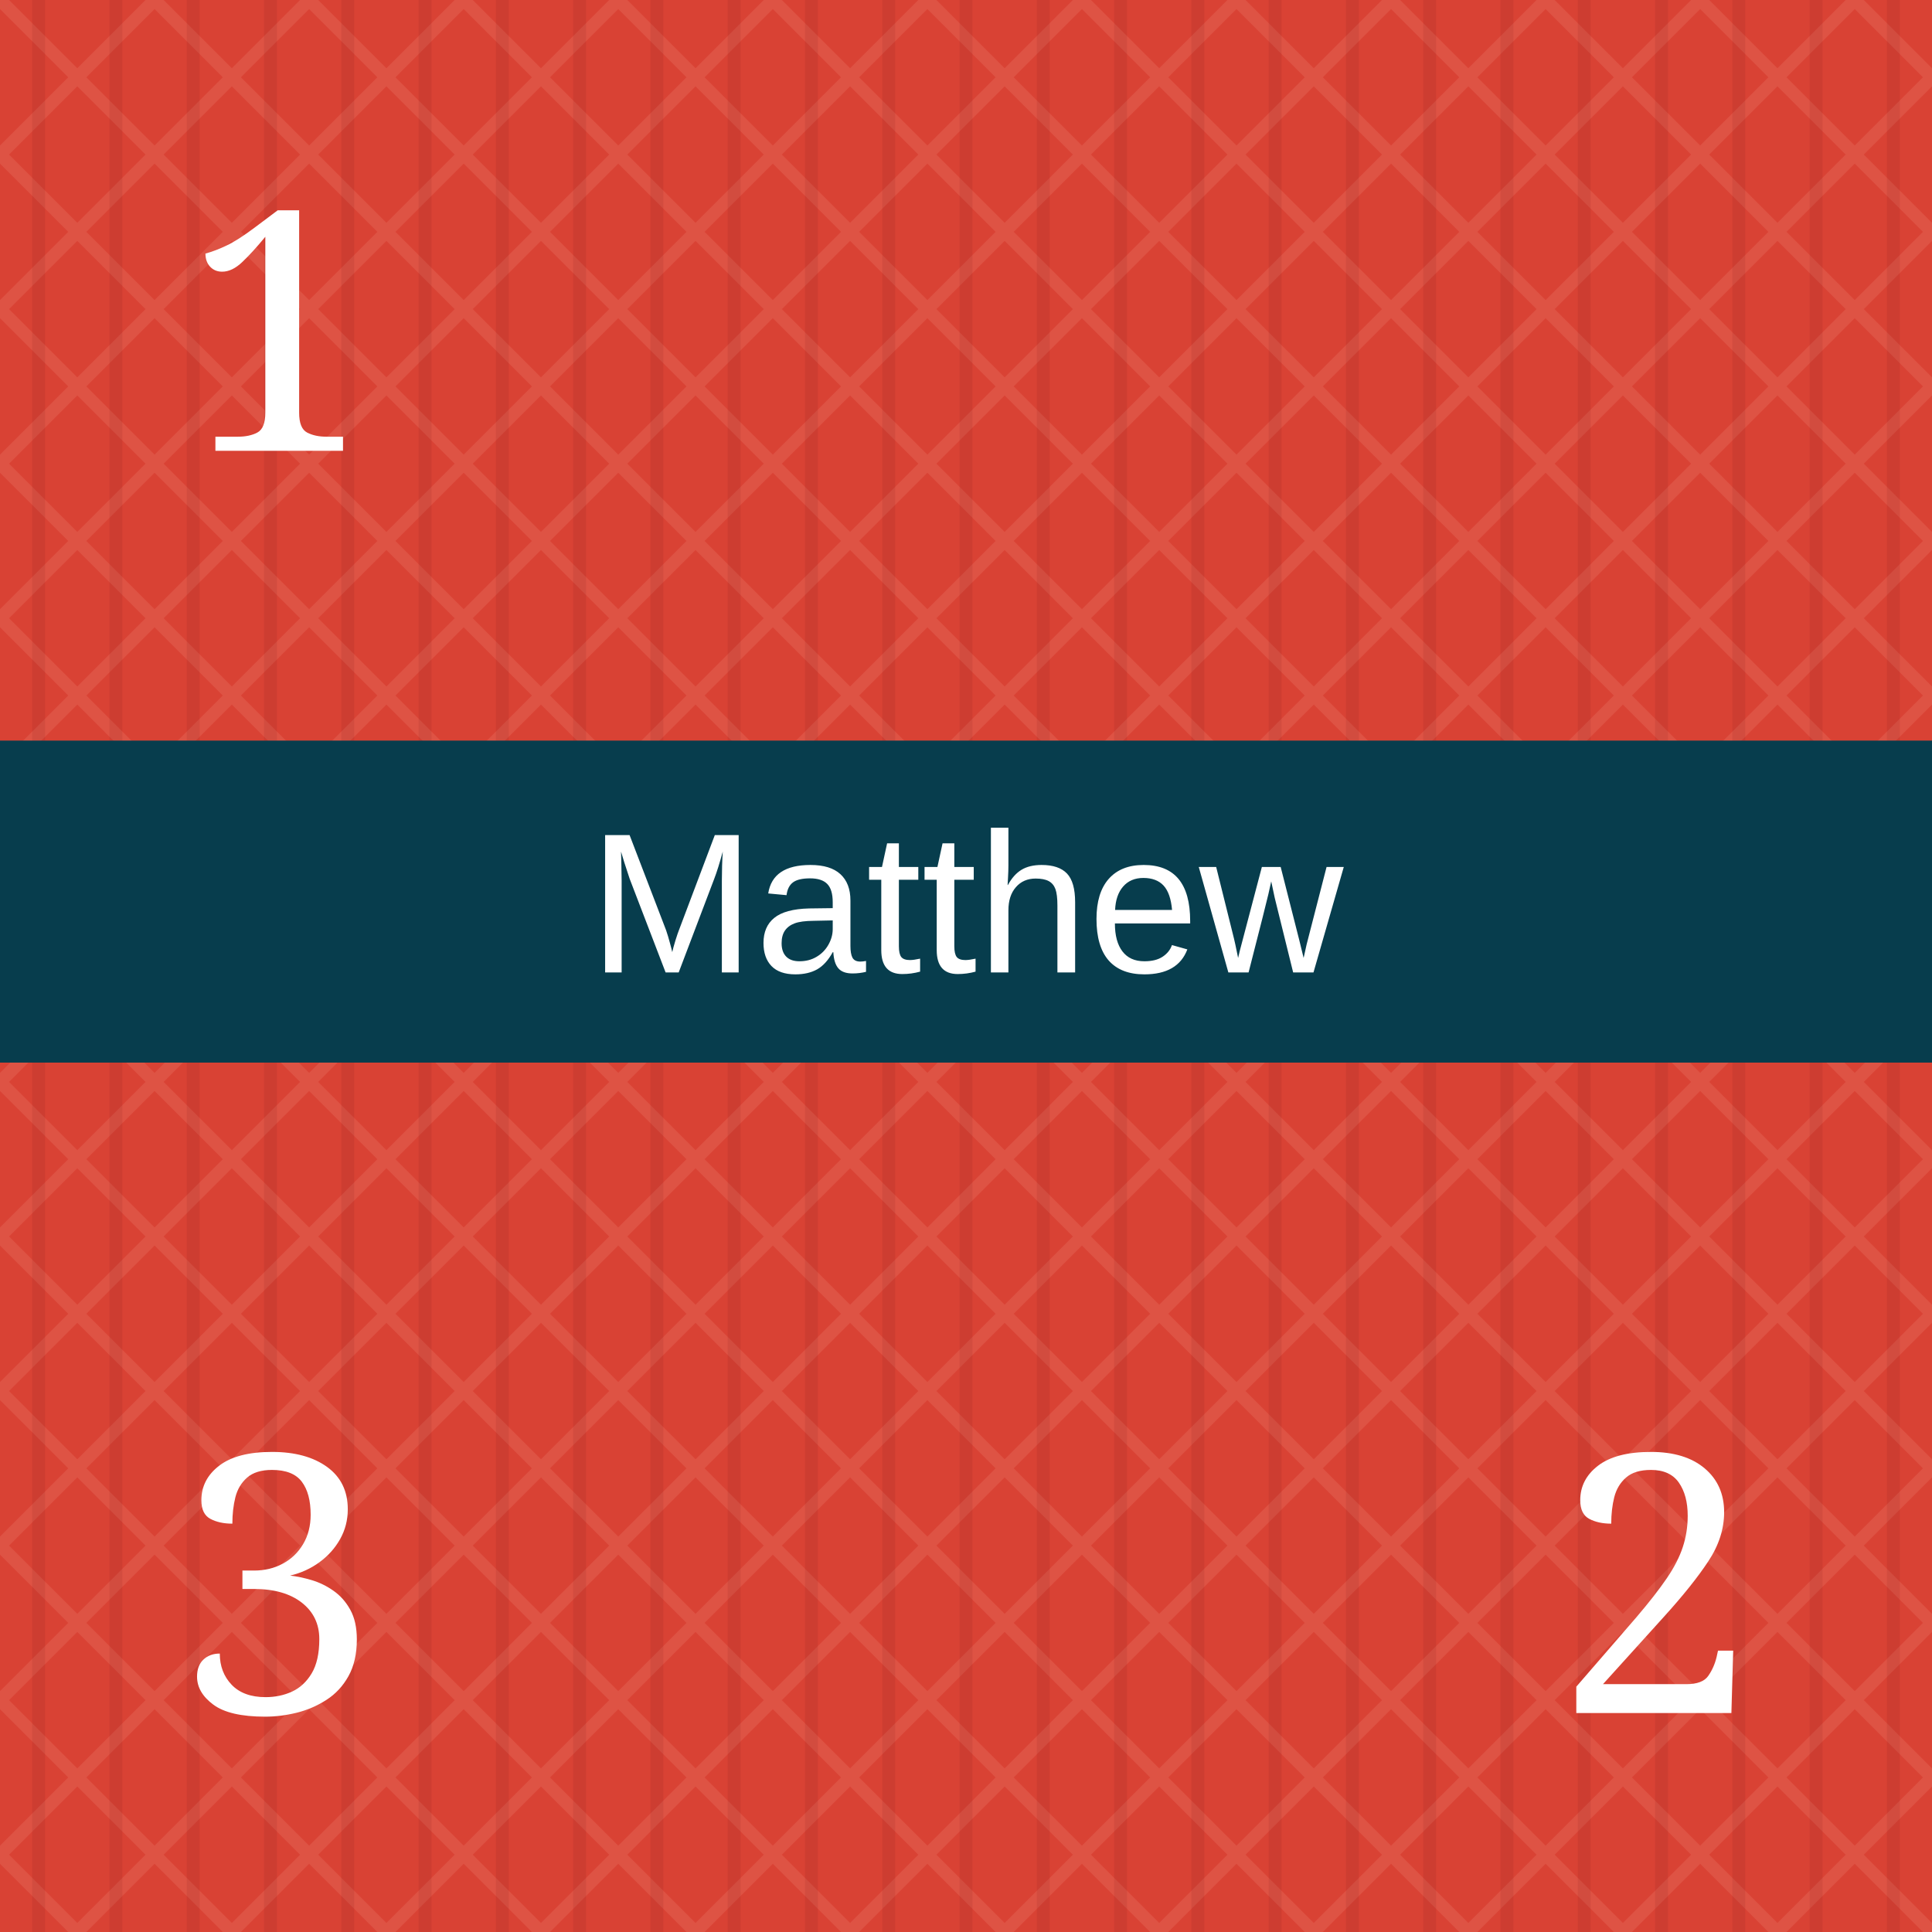
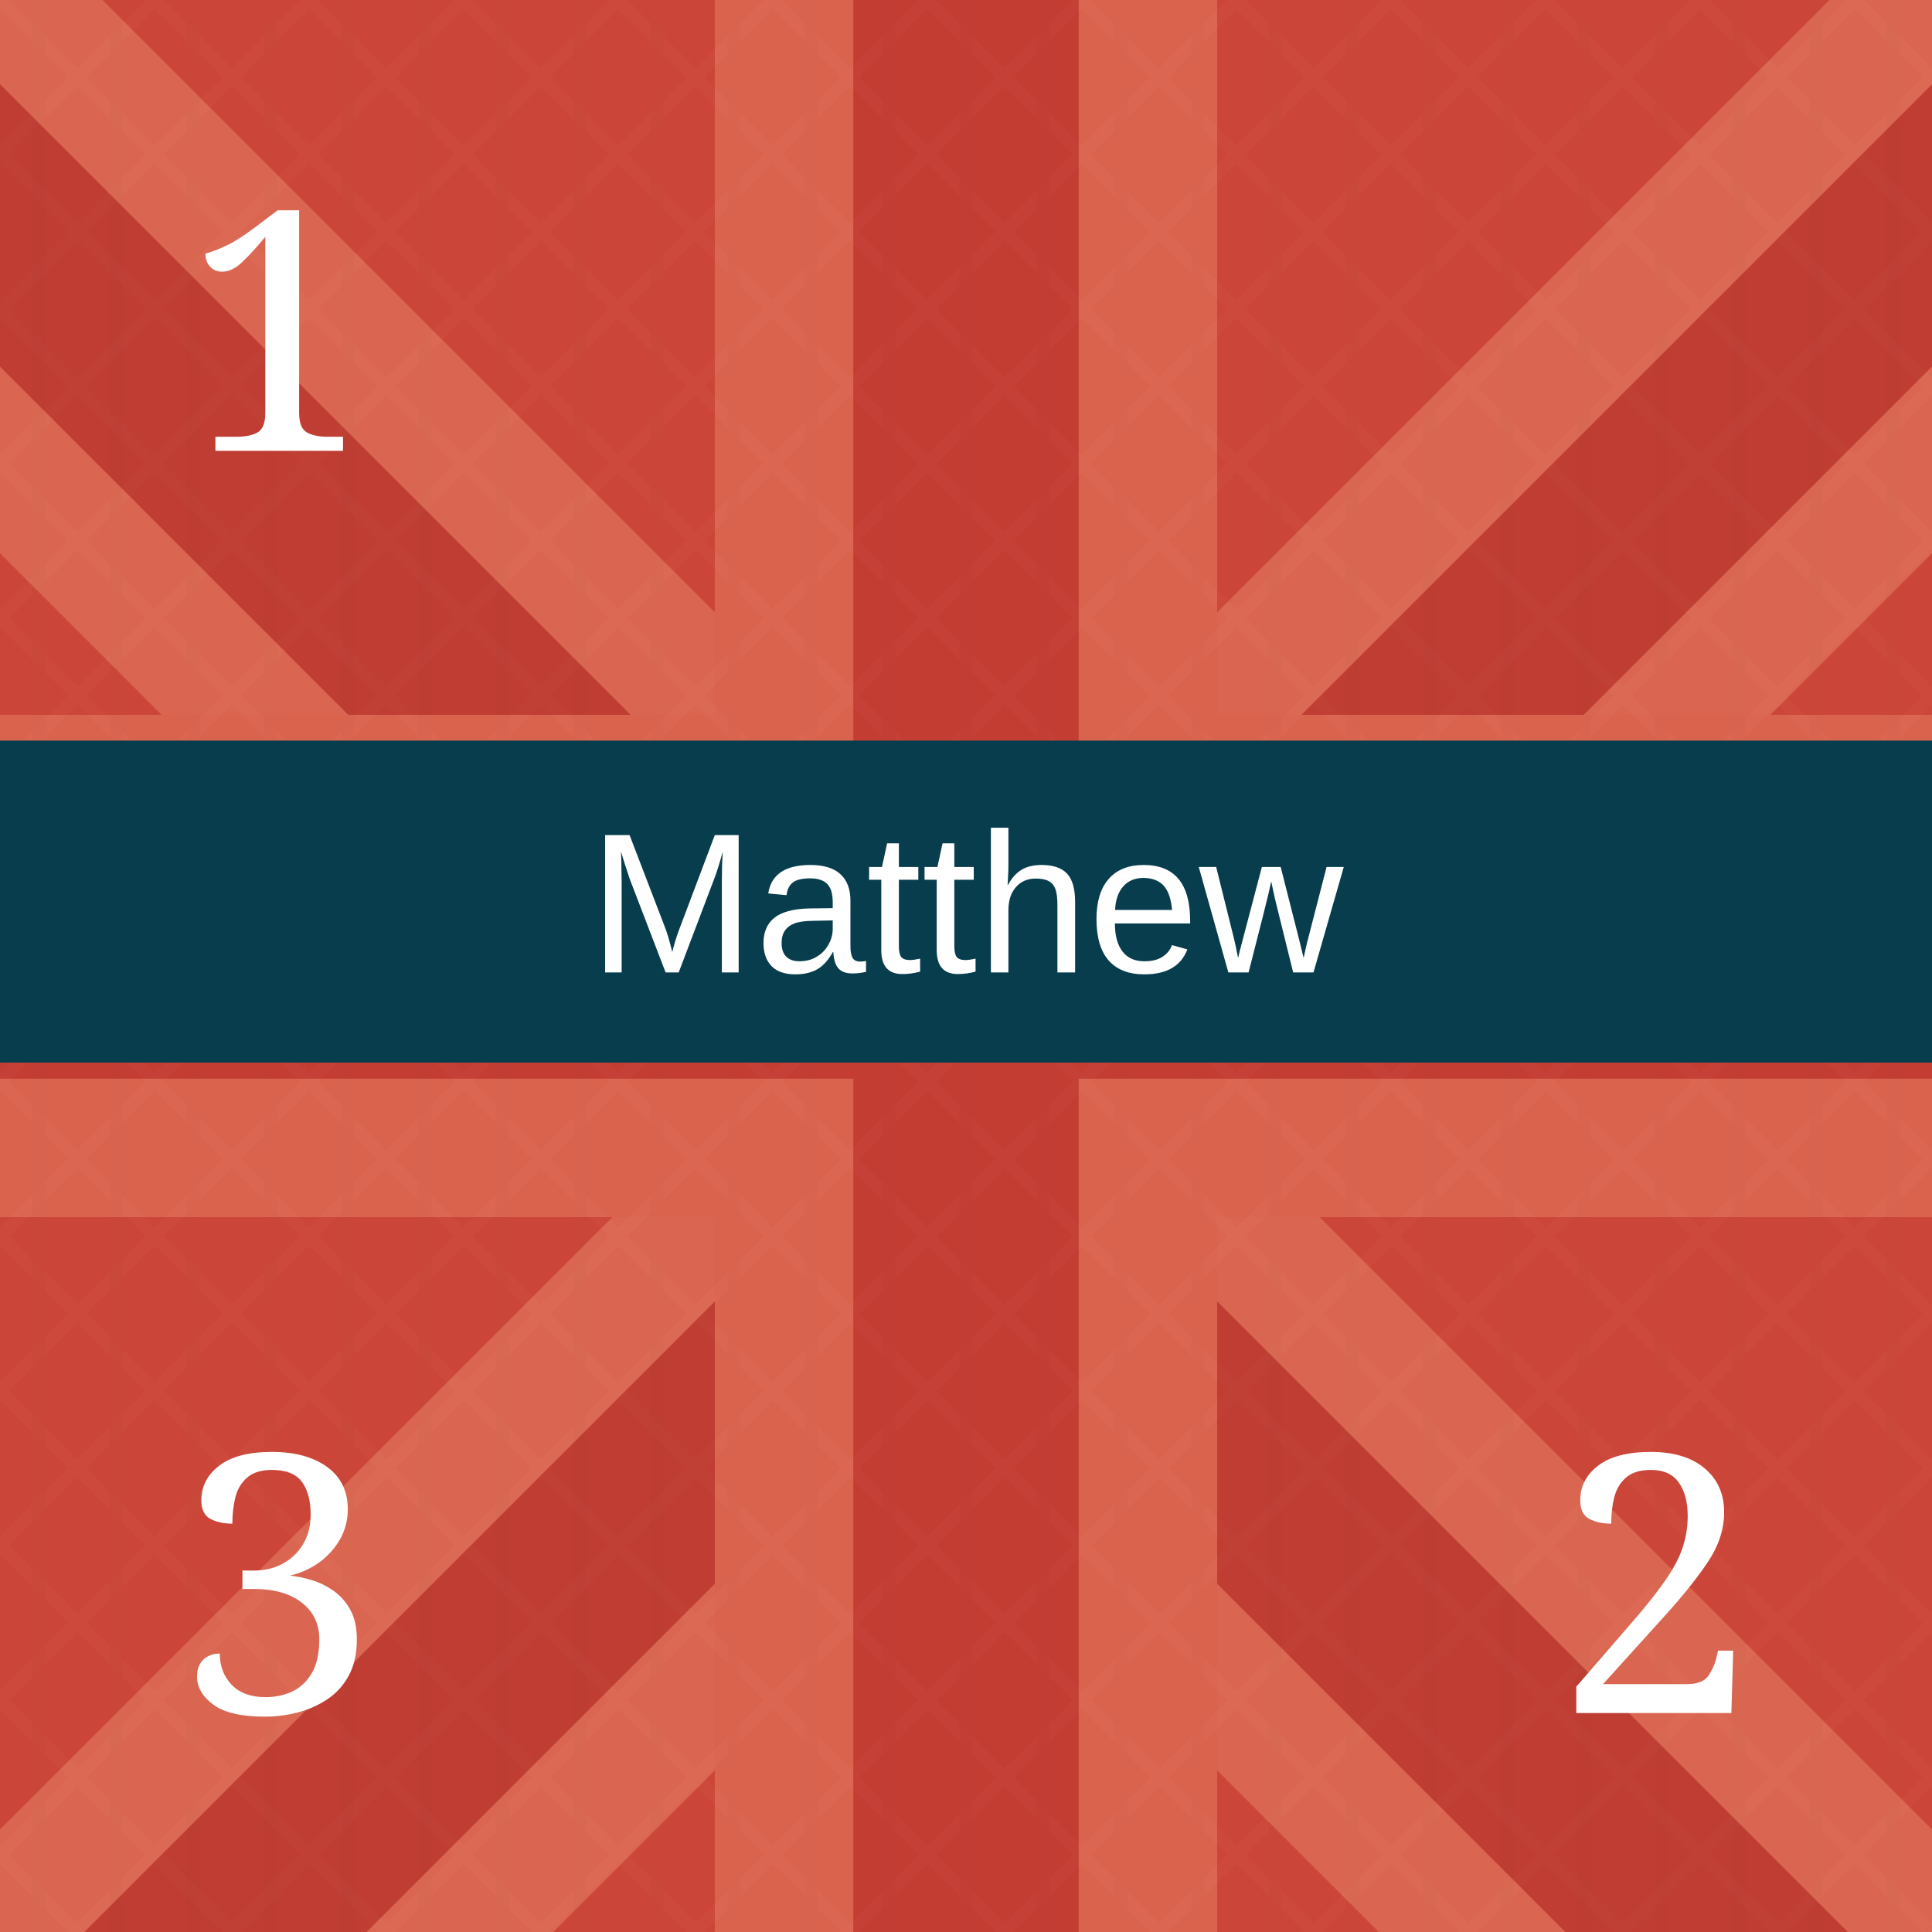
<svg xmlns="http://www.w3.org/2000/svg" viewBox="0 0 300 300" role="img" aria-labelledby="title desc">
  <defs>
    <pattern id="blueTexture" width="18" height="18" patternUnits="userSpaceOnUse">
      <rect width="18" height="18" fill="#083d4c" />
      <path d="M0 3H18 M0 12H18" stroke="#b7d0c6" stroke-opacity=".11" stroke-width="1" />
      <path d="M5 0V18 M14 0V18" stroke="#d3e0d2" stroke-opacity=".08" stroke-width="1" />
    </pattern>
    <pattern id="redTexture" width="24" height="24" patternUnits="userSpaceOnUse">
      <rect width="24" height="24" fill="#d94234" />
      <path d="M0 0L24 24M24 0L0 24" stroke="#ffc0a4" stroke-opacity=".14" stroke-width="2" />
      <path d="M6 0V24M18 0V24" stroke="#831e22" stroke-opacity=".14" stroke-width="2" />
    </pattern>
    <pattern id="blackTexture" width="12" height="12" patternUnits="userSpaceOnUse" patternTransform="rotate(35)">
      <rect width="12" height="12" fill="#101214" />
      <path d="M0 2H12" stroke="#6a6a6a" stroke-opacity=".35" stroke-width="1" />
    </pattern>
    <filter id="shadow" x="-15%" y="-15%" width="130%" height="130%">
      <feDropShadow dx="0" dy="2" stdDeviation="2" flood-opacity=".38" />
    </filter>
  </defs>
-   <rect width="300" height="300" fill="url(#redTexture)" />
+   <rect width="300" height="300" fill="#c84739" />
+   <g opacity=".42">
+     <path d="M-35 0L300 335M335 0L0 335" stroke="#f4a17f" stroke-width="72" />
+     <path d="M-35 0L300 335M335 0L0 335" stroke="#a82f2b" stroke-width="31" />
+     <path d="M150 0V300M0 150H300" stroke="#f29a78" stroke-width="78" />
+     <path d="M150 0V300M0 150H300" stroke="#b52f2c" stroke-width="35" />
+   </g>
+   <rect width="300" height="300" fill="url(#redTexture)" opacity=".16" />
  <text x="43" y="70" fill="#fff" font-family="Georgia, serif" font-size="52" text-anchor="middle">1</text>
  <rect y="115" width="300" height="50" fill="#073d4d" />
  <text x="150" y="151" fill="#fff" font-family="Arial, sans-serif" font-size="31" text-anchor="middle">Matthew</text>
  <text x="43" y="266" fill="#fff" font-family="Georgia, serif" font-size="56" text-anchor="middle">3</text>
  <text x="257" y="266" fill="#fff" font-family="Georgia, serif" font-size="56" text-anchor="middle">2</text>
</svg>
